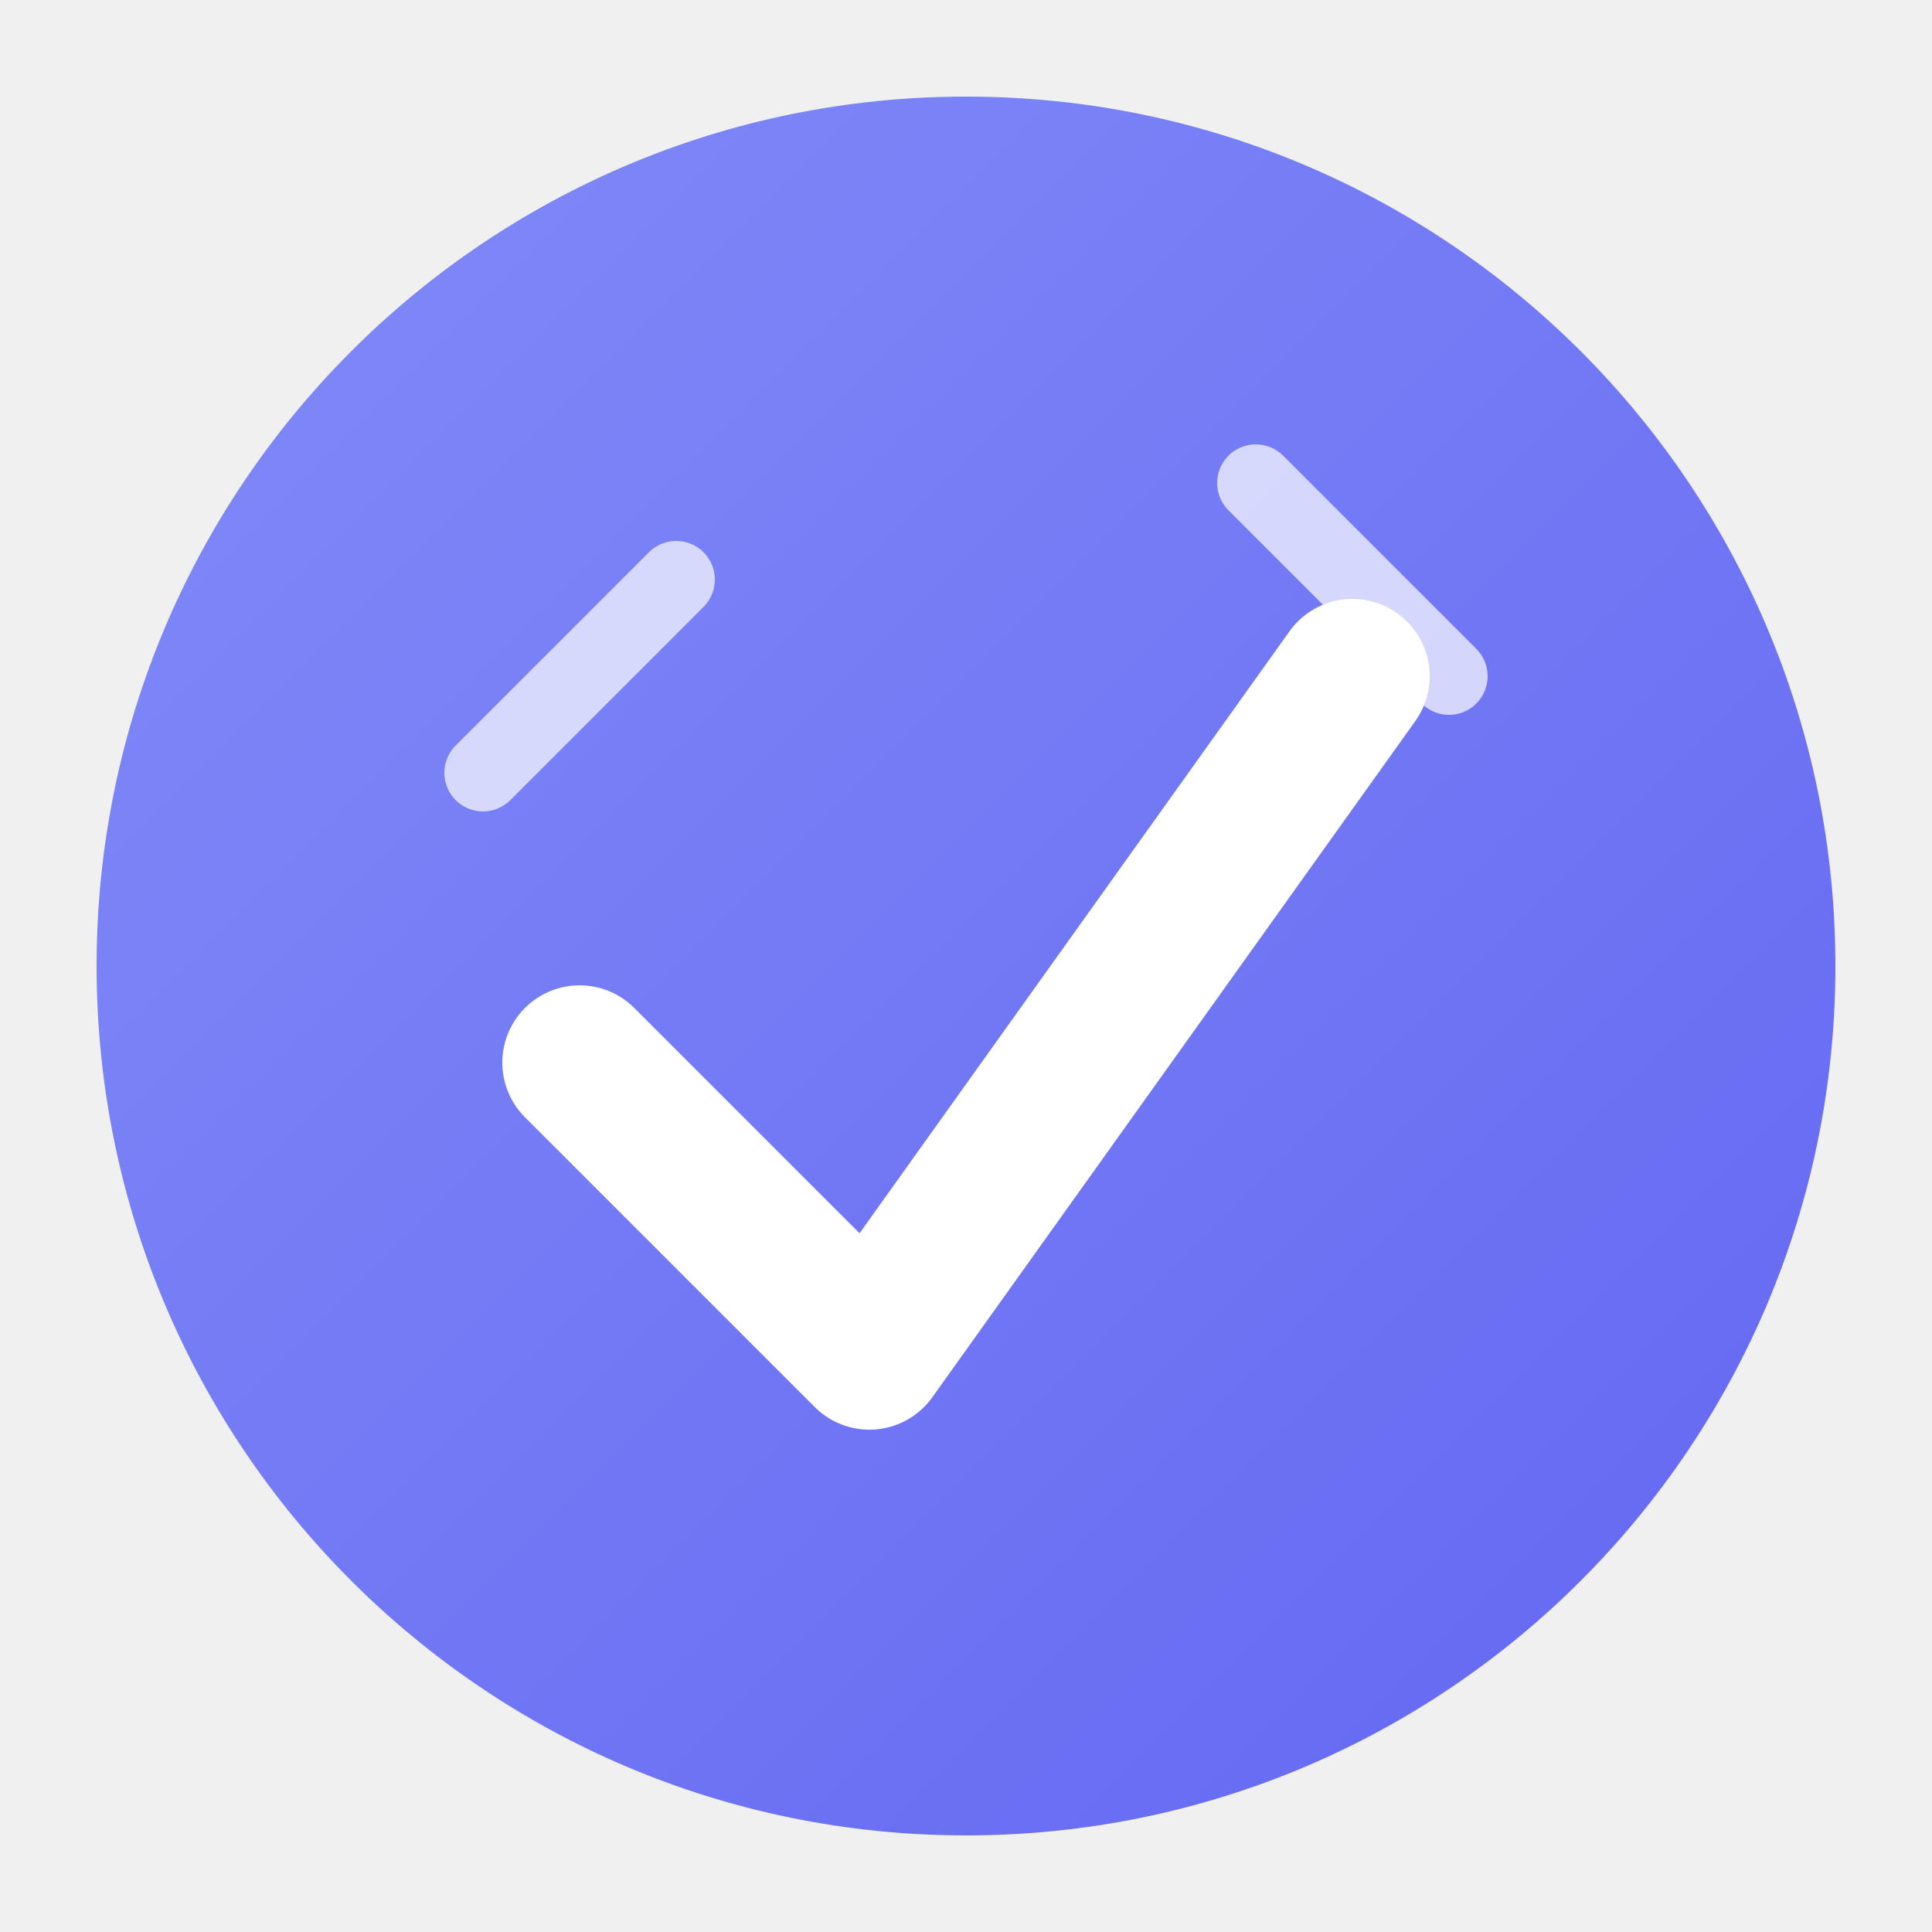
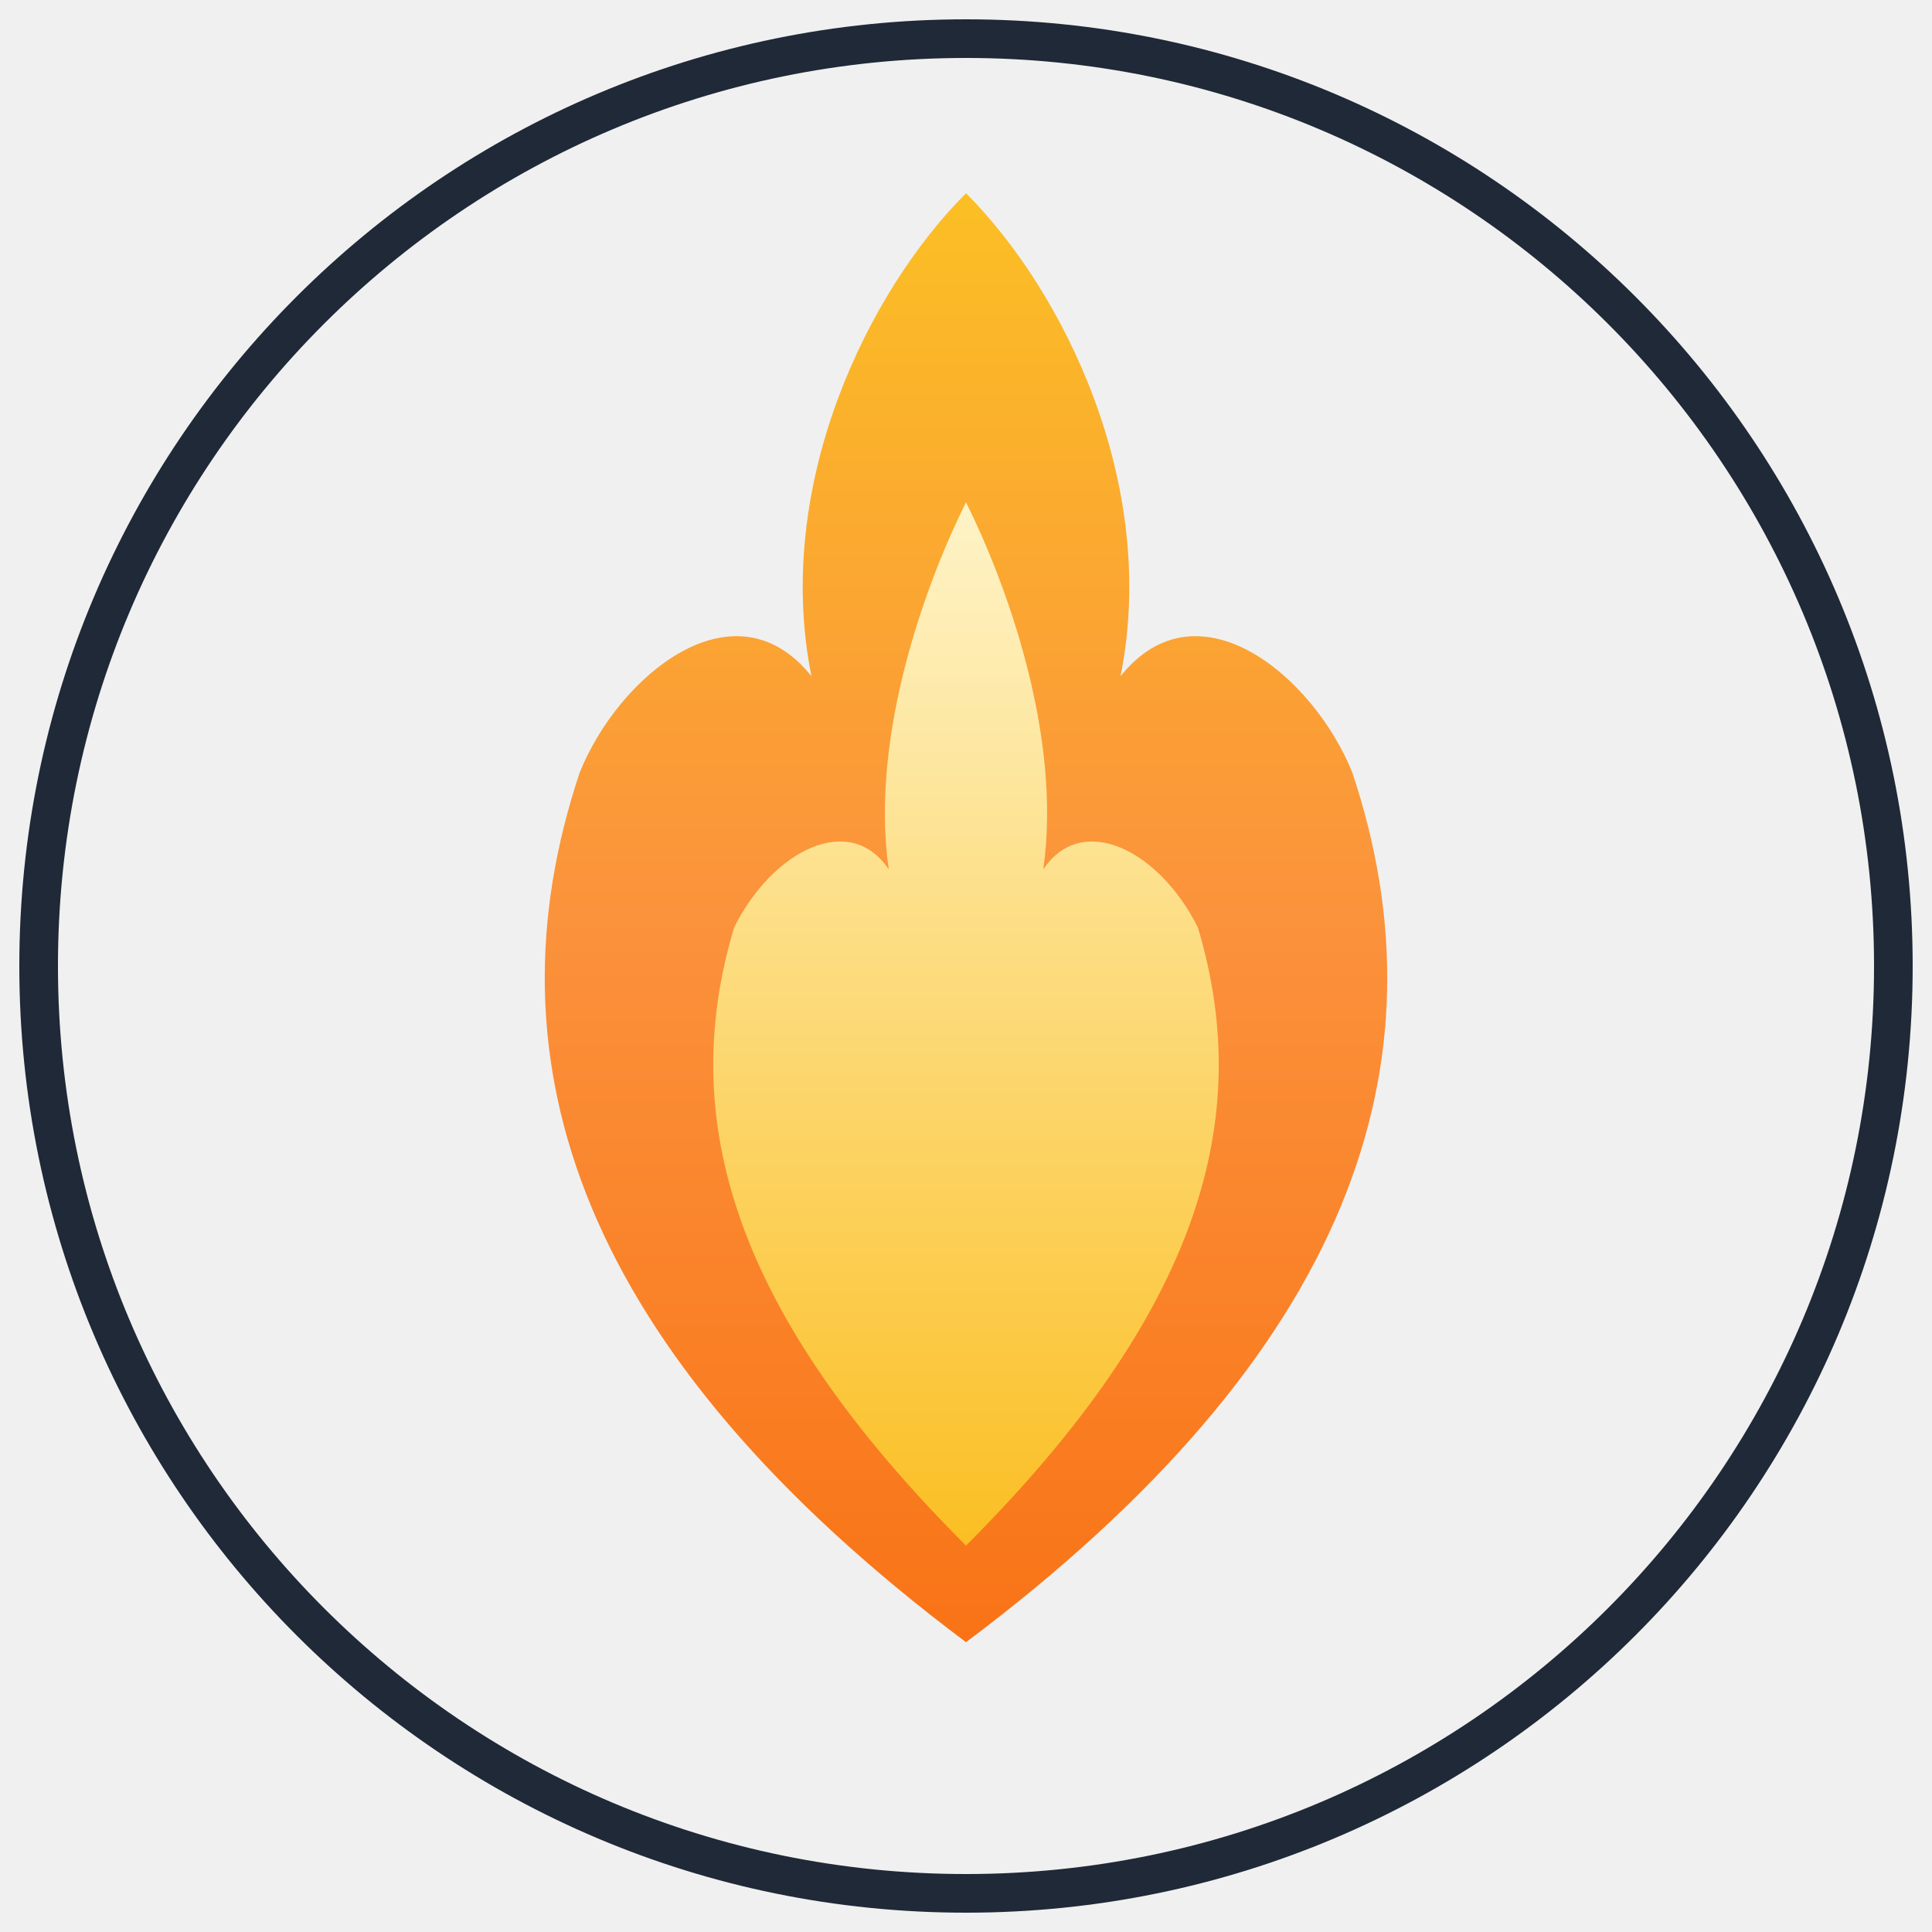
- <svg xmlns="http://www.w3.org/2000/svg" viewBox="0 0 100 100" fill="none">
+ <svg xmlns="http://www.w3.org/2000/svg" viewBox="0 0 100 100">
  <defs>
-     <linearGradient id="galionGrad" x1="0%" y1="0%" x2="100%" y2="100%">
-       <stop offset="0%" stop-color="#818cf8" />
-       <stop offset="100%" stop-color="#6366f1" />
+     <linearGradient id="flameGrad" x1="50%" y1="100%" x2="50%" y2="0%">
+       <stop offset="0%" stop-color="#f97316" />
+       <stop offset="50%" stop-color="#fb923c" />
+       <stop offset="100%" stop-color="#fbbf24" />
+     </linearGradient>
+     <linearGradient id="innerFlame" x1="50%" y1="100%" x2="50%" y2="0%">
+       <stop offset="0%" stop-color="#fbbf24" />
+       <stop offset="100%" stop-color="#fef3c7" />
    </linearGradient>
  </defs>
-   <circle cx="50" cy="50" r="45" fill="url(#galionGrad)" />
-   <path d="M30 55L45 70L70 35" stroke="white" stroke-width="8" stroke-linecap="round" stroke-linejoin="round" />
-   <path d="M25 40L35 30" stroke="white" stroke-width="4" stroke-linecap="round" opacity="0.7" />
-   <path d="M65 25L75 35" stroke="white" stroke-width="4" stroke-linecap="round" opacity="0.7" />
+   <circle cx="50" cy="50" r="48" fill="none" stroke="#1f2937" stroke-width="2" />
+   <path d="M50 85 C30 70 25 55 30 40 C32 35 38 30 42 35 C40 25 45 15 50 10 C55 15 60 25 58 35 C62 30 68 35 70 40 C75 55 70 70 50 85" fill="url(#flameGrad)" />
+   <path d="M50 80 C38 68 35 58 38 48 C40 44 44 42 46 45 C45 38 48 30 50 26 C52 30 55 38 54 45 C56 42 60 44 62 48 C65 58 62 68 50 80" fill="url(#innerFlame)" />
</svg>
